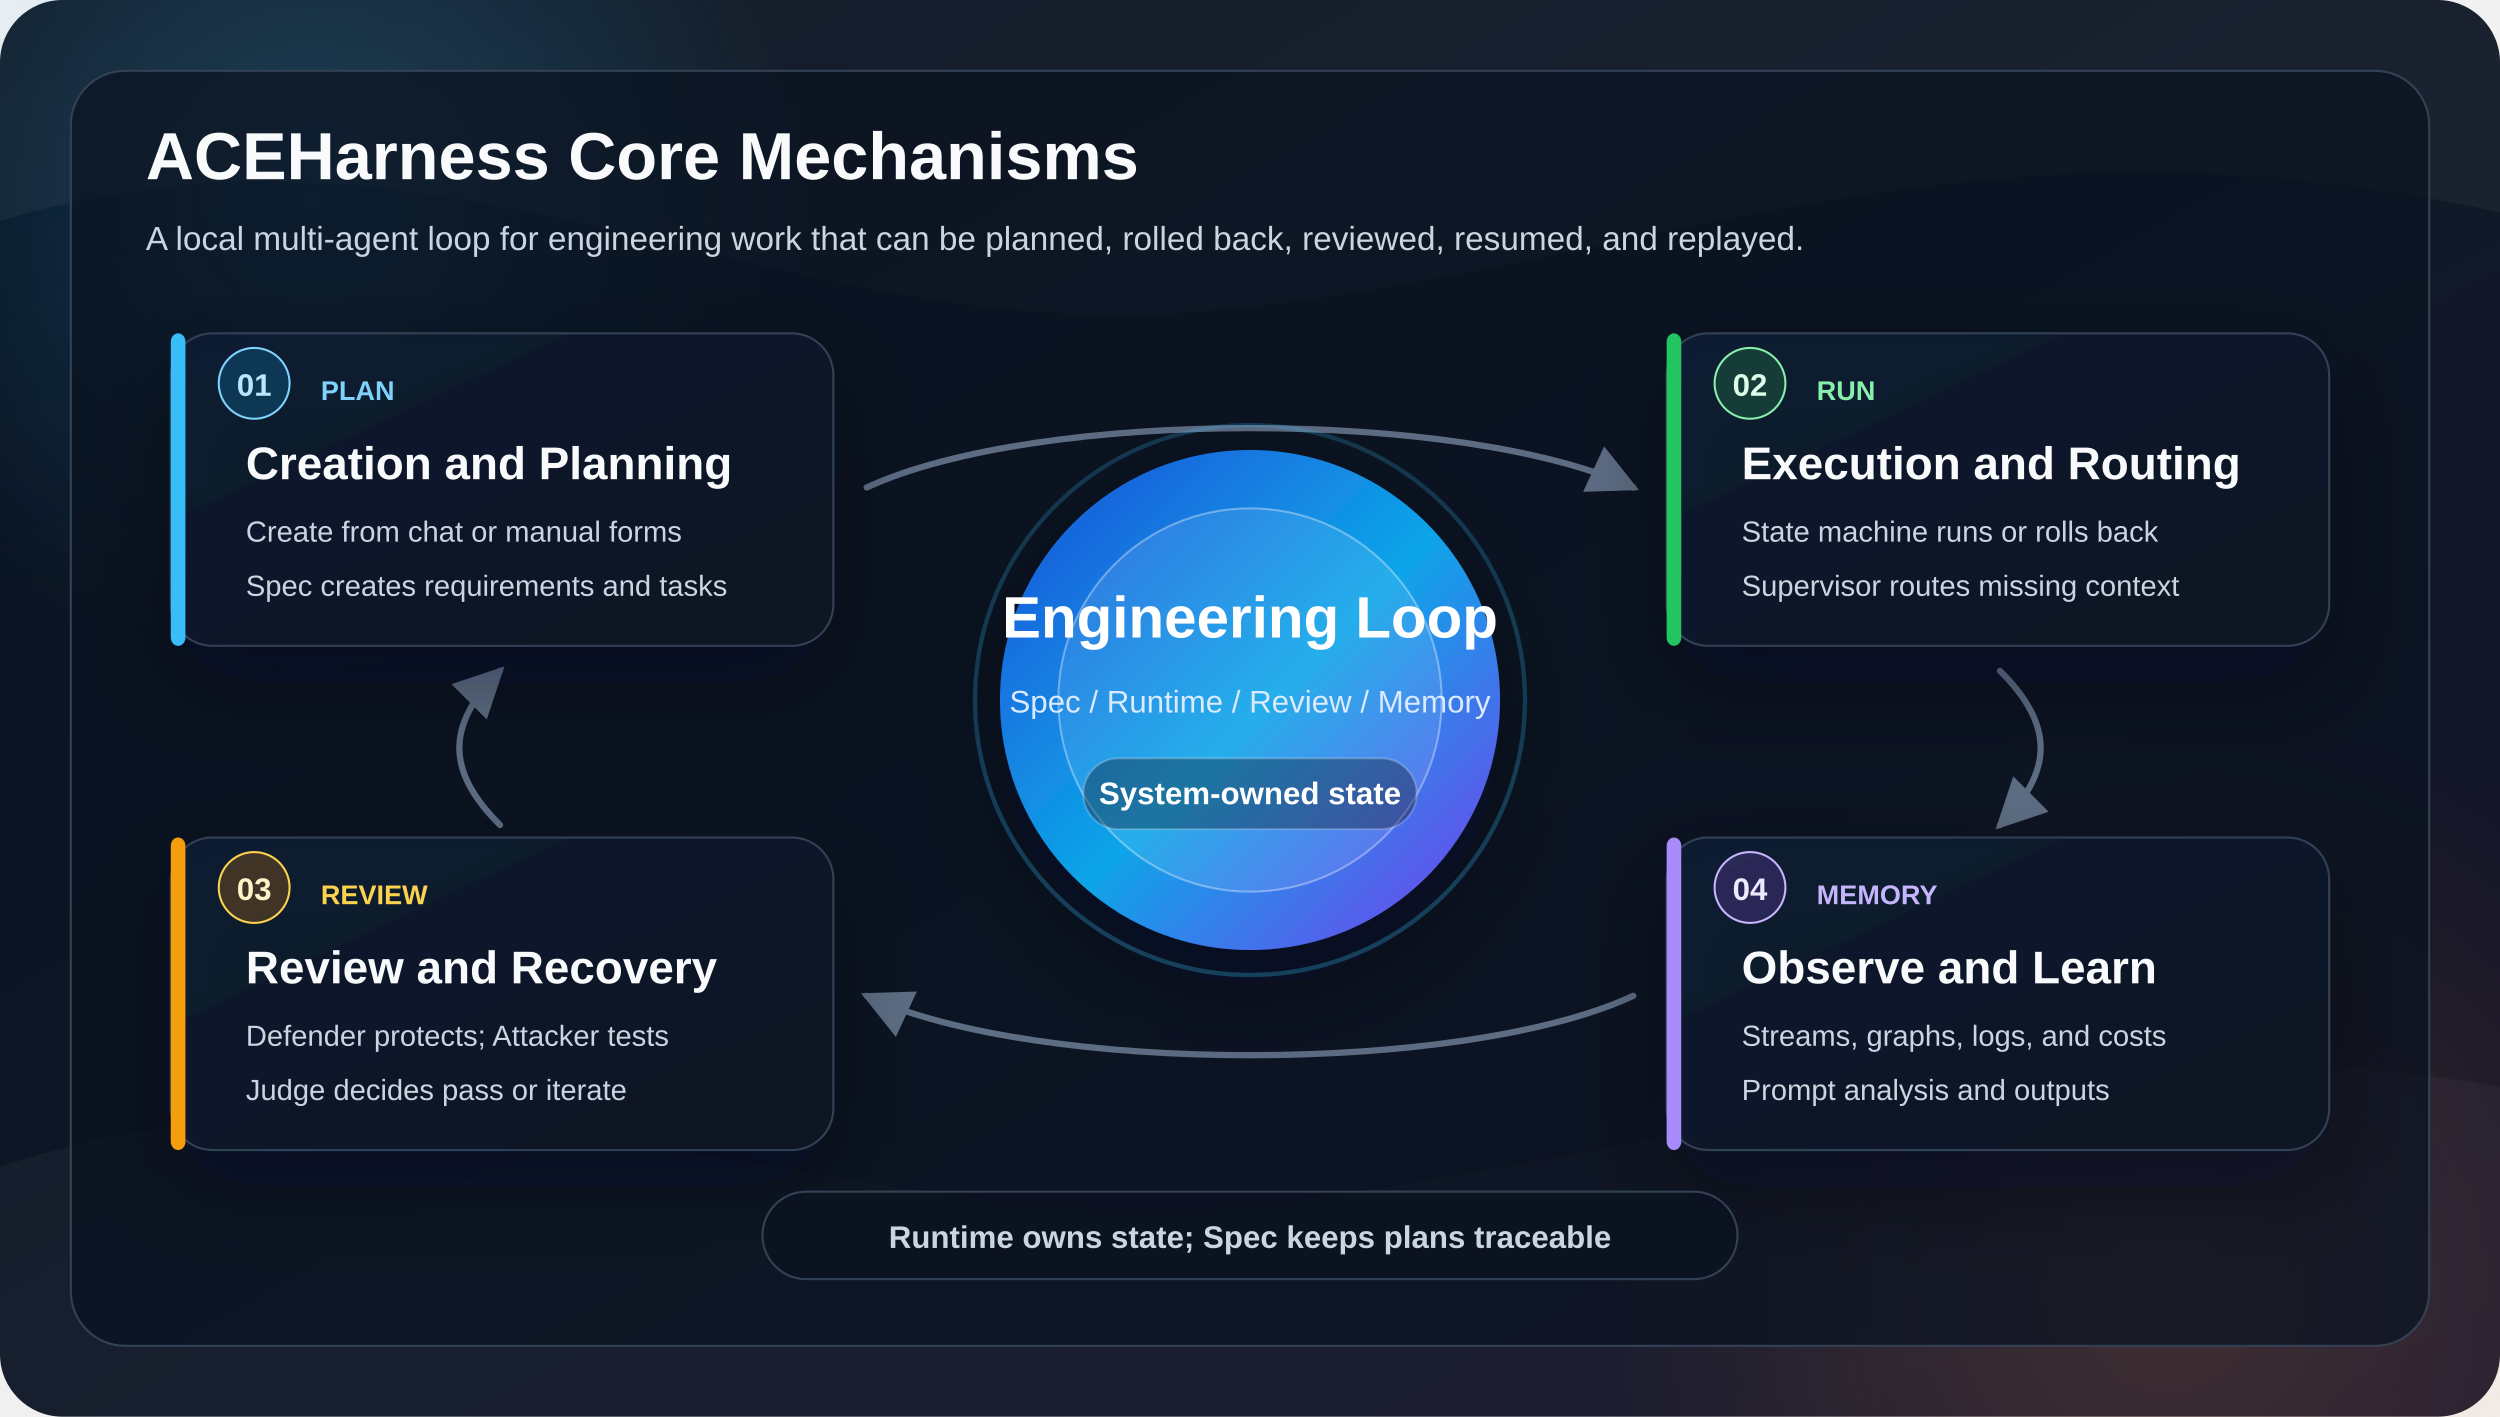
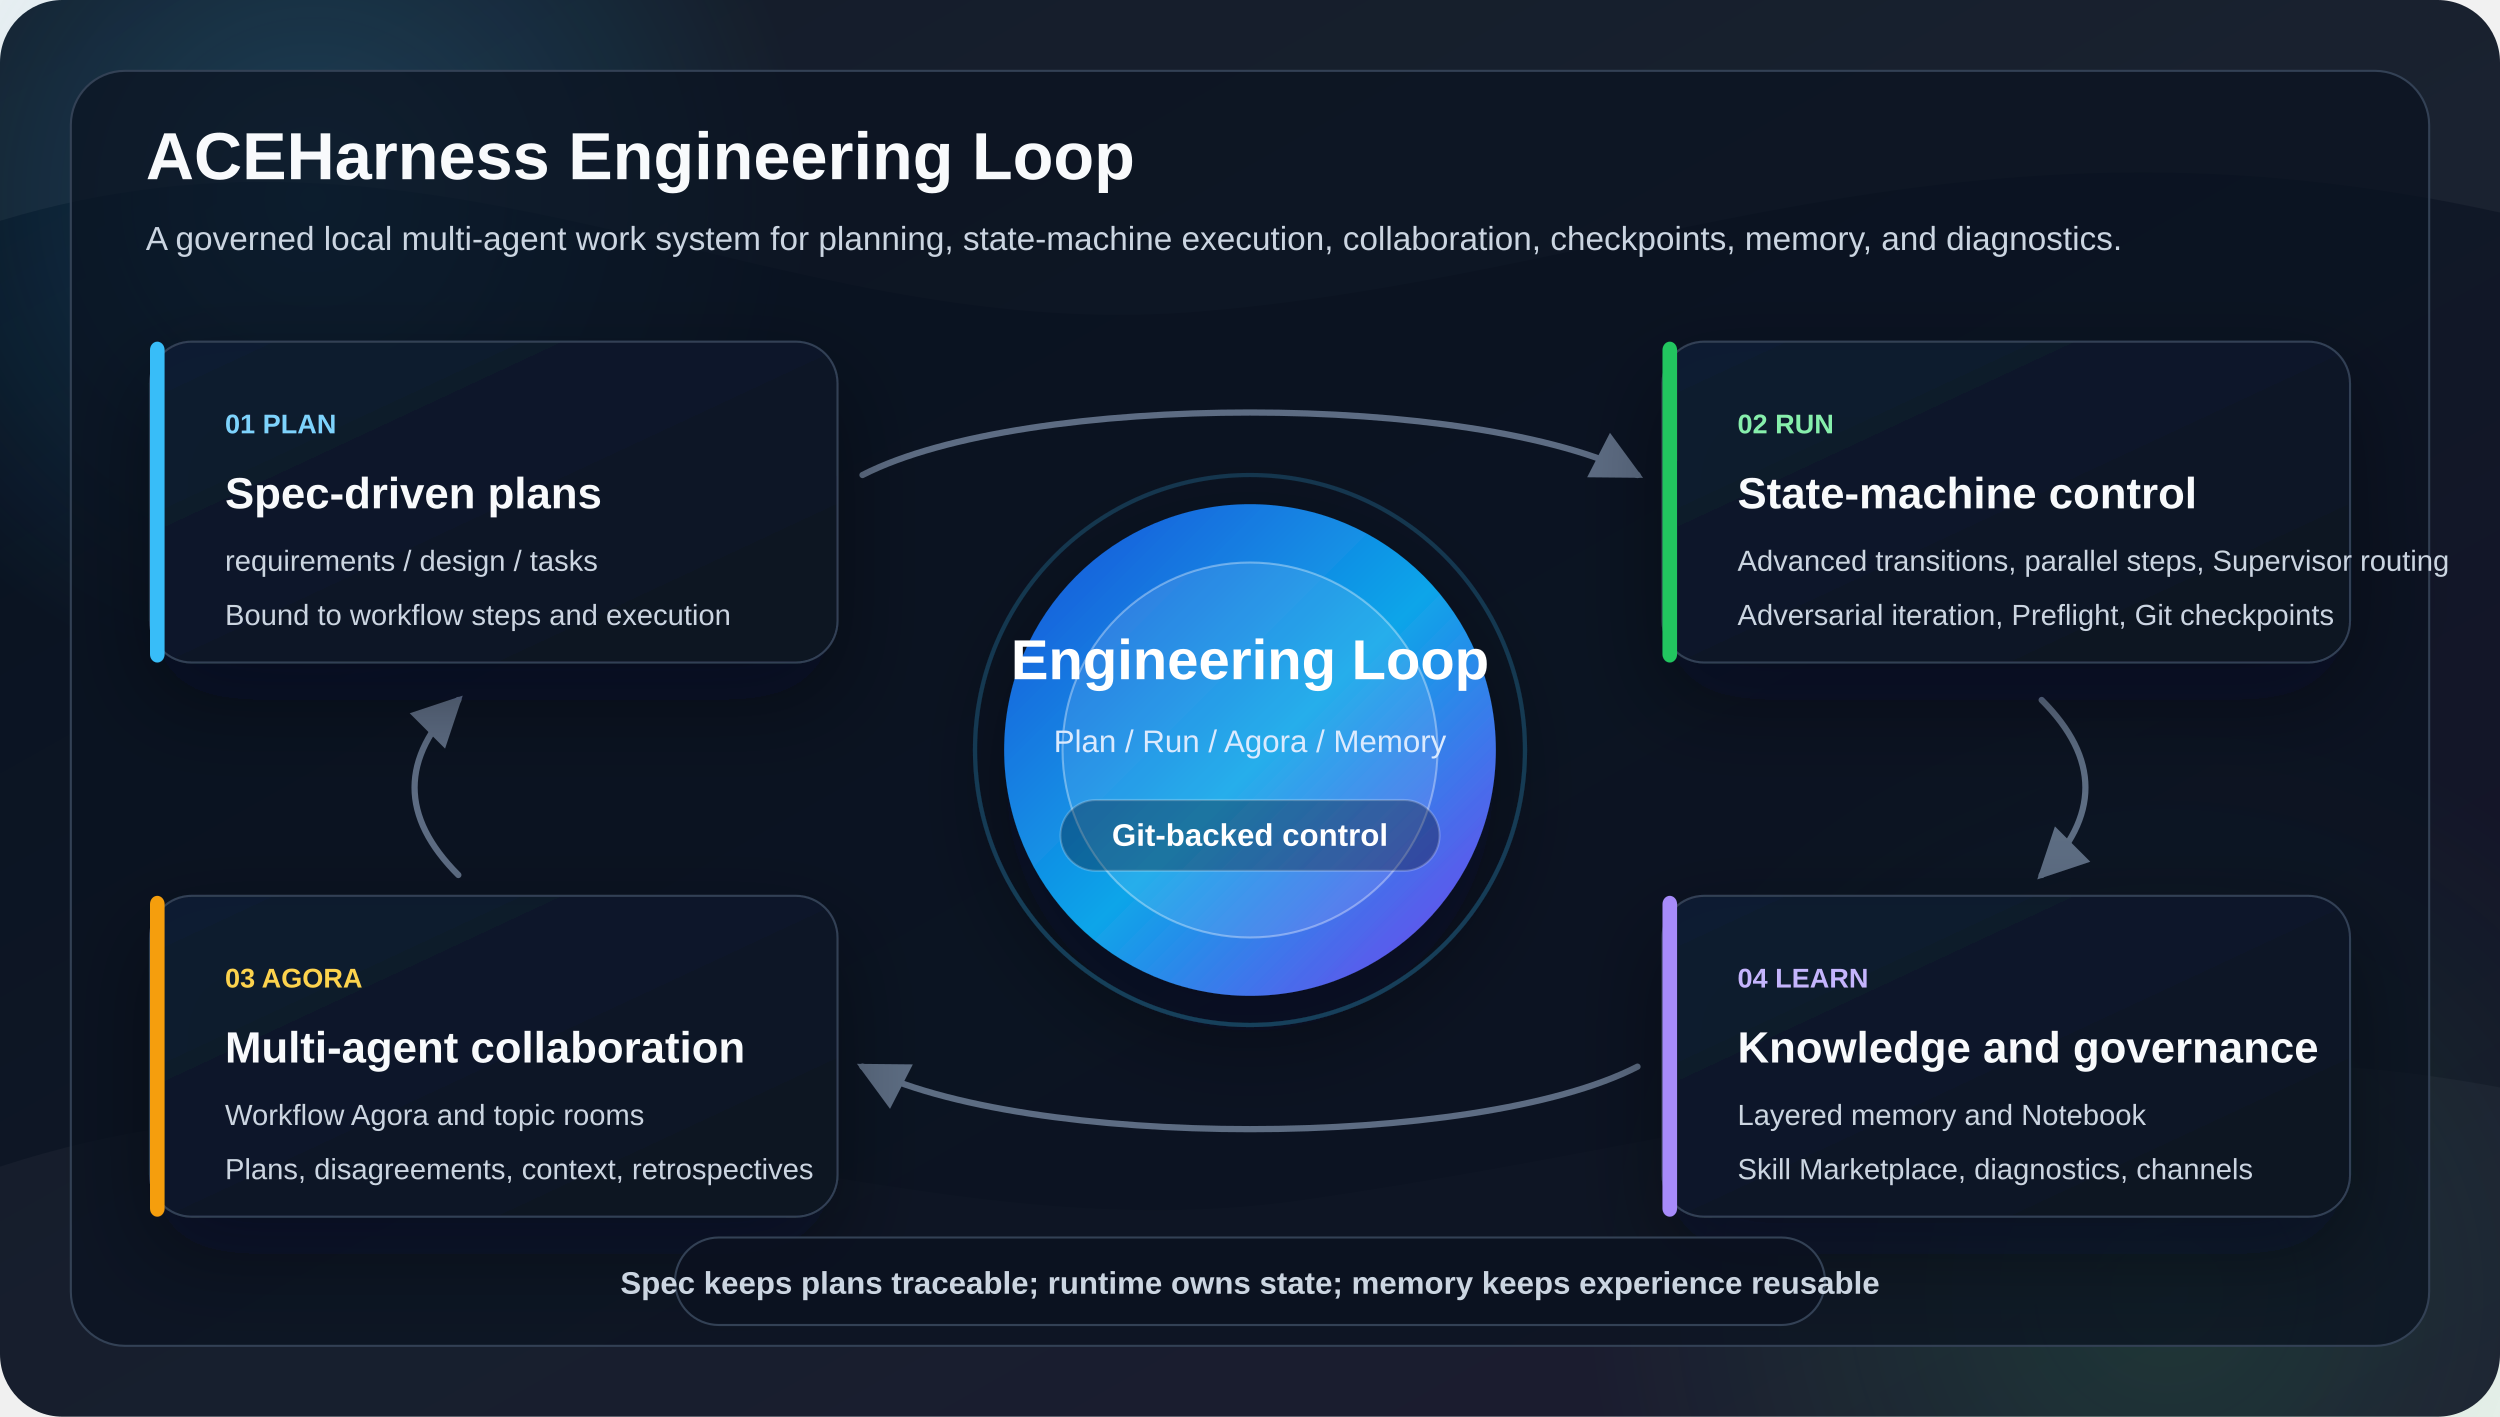
<svg xmlns="http://www.w3.org/2000/svg" width="1200" height="680" viewBox="0 0 1200 680" fill="none" role="img" aria-labelledby="title desc">
  <defs>
    <linearGradient id="bg" x1="0" y1="0" x2="1" y2="1">
      <stop offset="0%" stop-color="#07111F" />
      <stop offset="55%" stop-color="#101827" />
      <stop offset="100%" stop-color="#171329" />
    </linearGradient>
    <linearGradient id="panel" x1="0" y1="0" x2="1" y2="1">
      <stop offset="0%" stop-color="#111C31" stop-opacity="0.98" />
      <stop offset="100%" stop-color="#0B1220" stop-opacity="0.98" />
    </linearGradient>
    <linearGradient id="center" x1="0" y1="0" x2="1" y2="1">
      <stop offset="0%" stop-color="#1D4ED8" />
      <stop offset="52%" stop-color="#0EA5E9" />
      <stop offset="100%" stop-color="#7C3AED" />
    </linearGradient>
    <radialGradient id="glowBlue" cx="50%" cy="50%" r="50%">
      <stop offset="0%" stop-color="#38BDF8" stop-opacity="0.22" />
      <stop offset="100%" stop-color="#38BDF8" stop-opacity="0" />
    </radialGradient>
-     <radialGradient id="glowOrange" cx="50%" cy="50%" r="50%">
-       <stop offset="0%" stop-color="#FB923C" stop-opacity="0.16" />
-       <stop offset="100%" stop-color="#FB923C" stop-opacity="0" />
+     <radialGradient id="glowGreen" cx="50%" cy="50%" r="50%">
+       <stop offset="0%" stop-color="#22C55E" stop-opacity="0.16" />
+       <stop offset="100%" stop-color="#22C55E" stop-opacity="0" />
    </radialGradient>
    <filter id="shadow" x="-14%" y="-18%" width="128%" height="148%">
      <feDropShadow dx="0" dy="18" stdDeviation="22" flood-color="#020617" flood-opacity="0.38" />
    </filter>
    <marker id="loopArrow" markerWidth="10" markerHeight="10" refX="8" refY="5" orient="auto" markerUnits="strokeWidth">
      <path d="M1 1L9 5L1 9Z" fill="#64748B" />
    </marker>
    <style>
      .font { font-family: Arial, sans-serif; }
      .title { fill: #F8FAFC; font-size: 32px; font-weight: 800; }
      .subtitle { fill: #CBD5E1; font-size: 16px; }
-       .h { fill: #F8FAFC; font-size: 22px; font-weight: 800; }
+       .h { fill: #F8FAFC; font-size: 21px; font-weight: 800; }
      .p { fill: #CBD5E1; font-size: 14px; }
    </style>
  </defs>
  <rect width="1200" height="680" rx="30" fill="url(#bg)" />
  <circle cx="150" cy="95" r="240" fill="url(#glowBlue)" />
-   <circle cx="1040" cy="620" r="280" fill="url(#glowOrange)" />
+   <circle cx="1040" cy="620" r="280" fill="url(#glowGreen)" />
  <path d="M0 106C210 42 370 164 570 150C780 134 938 44 1200 102V0H0Z" fill="#FFFFFF" fill-opacity="0.045" />
  <path d="M0 560C226 486 420 606 626 576C858 542 1010 486 1200 522V680H0Z" fill="#FFFFFF" fill-opacity="0.035" />
  <rect x="34" y="34" width="1132" height="612" rx="26" fill="#0B1220" fill-opacity="0.72" stroke="#334155" />
  <g class="font">
-     <text x="70" y="86" class="title">ACEHarness Core Mechanisms</text>
-     <text x="70" y="120" class="subtitle">A local multi-agent loop for engineering work that can be planned, rolled back, reviewed, resumed, and replayed.</text>
+     <text x="70" y="86" class="title">ACEHarness Engineering Loop</text>
+     <text x="70" y="120" class="subtitle">A governed local multi-agent work system for planning, state-machine execution, collaboration, checkpoints, memory, and diagnostics.</text>
  </g>
-   <g transform="translate(0,-18)">
+   <g transform="translate(0,-10)">
    <g stroke="#64748B" stroke-width="3" stroke-linecap="round" stroke-linejoin="round" fill="none" opacity="0.92">
-       <path d="M416 252C498 214 702 214 784 252" marker-end="url(#loopArrow)" />
-       <path d="M960 340C986 366 986 388 960 414" marker-end="url(#loopArrow)" />
-       <path d="M784 496C702 534 498 534 416 496" marker-end="url(#loopArrow)" />
-       <path d="M240 414C214 388 214 366 240 340" marker-end="url(#loopArrow)" />
+       <path d="M414 238C492 198 708 198 786 238" marker-end="url(#loopArrow)" />
+       <path d="M980 346C1008 374 1008 402 980 430" marker-end="url(#loopArrow)" />
+       <path d="M786 522C708 562 492 562 414 522" marker-end="url(#loopArrow)" />
+       <path d="M220 430C192 402 192 374 220 346" marker-end="url(#loopArrow)" />
    </g>
    <g filter="url(#shadow)">
-       <circle cx="600" cy="354" r="120" fill="url(#center)" />
-       <circle cx="600" cy="354" r="92" fill="#FFFFFF" fill-opacity="0.10" stroke="#FFFFFF" stroke-opacity="0.35" />
-       <circle cx="600" cy="354" r="132" stroke="#38BDF8" stroke-opacity="0.20" stroke-width="2" />
-       <text x="600" y="324" text-anchor="middle" fill="#FFFFFF" class="font" font-size="28" font-weight="800">Engineering Loop</text>
-       <text x="600" y="360" text-anchor="middle" fill="#DBEAFE" class="font" font-size="15">Spec / Runtime / Review / Memory</text>
-       <rect x="520" y="382" width="160" height="34" rx="17" fill="#0B1220" fill-opacity="0.36" stroke="#FFFFFF" stroke-opacity="0.22" />
-       <text x="600" y="404" text-anchor="middle" fill="#FFFFFF" class="font" font-size="15" font-weight="800">System-owned state</text>
+       <circle cx="600" cy="370" r="118" fill="url(#center)" />
+       <circle cx="600" cy="370" r="90" fill="#FFFFFF" fill-opacity="0.10" stroke="#FFFFFF" stroke-opacity="0.35" />
+       <circle cx="600" cy="370" r="132" stroke="#38BDF8" stroke-opacity="0.20" stroke-width="2" />
+       <text x="600" y="336" text-anchor="middle" fill="#FFFFFF" class="font" font-size="27" font-weight="800">Engineering Loop</text>
+       <text x="600" y="371" text-anchor="middle" fill="#DBEAFE" class="font" font-size="15">Plan / Run / Agora / Memory</text>
+       <rect x="509" y="394" width="182" height="34" rx="17" fill="#0B1220" fill-opacity="0.36" stroke="#FFFFFF" stroke-opacity="0.22" />
+       <text x="600" y="416" text-anchor="middle" fill="#FFFFFF" class="font" font-size="15" font-weight="800">Git-backed control</text>
    </g>
    <g class="font" filter="url(#shadow)">
-       <rect x="82" y="178" width="318" height="150" rx="20" fill="url(#panel)" stroke="#334155" />
-       <rect x="82" y="178" width="7" height="150" rx="4" fill="#38BDF8" />
-       <circle cx="122" cy="202" r="17" fill="#0EA5E9" fill-opacity="0.20" stroke="#7DD3FC" />
-       <text x="122" y="208" text-anchor="middle" fill="#BAE6FD" font-size="15" font-weight="800">01</text>
-       <text x="154" y="210" fill="#7DD3FC" font-size="13" font-weight="800">PLAN</text>
-       <text x="118" y="248" class="h">Creation and Planning</text>
-       <text x="118" y="278" class="p">Create from chat or manual forms</text>
-       <text x="118" y="304" class="p">Spec creates requirements and tasks</text>
-       <rect x="800" y="178" width="318" height="150" rx="20" fill="url(#panel)" stroke="#334155" />
-       <rect x="800" y="178" width="7" height="150" rx="4" fill="#22C55E" />
-       <circle cx="840" cy="202" r="17" fill="#22C55E" fill-opacity="0.20" stroke="#86EFAC" />
-       <text x="840" y="208" text-anchor="middle" fill="#DCFCE7" font-size="15" font-weight="800">02</text>
-       <text x="872" y="210" fill="#86EFAC" font-size="13" font-weight="800">RUN</text>
-       <text x="836" y="248" class="h">Execution and Routing</text>
-       <text x="836" y="278" class="p">State machine runs or rolls back</text>
-       <text x="836" y="304" class="p">Supervisor routes missing context</text>
-       <rect x="82" y="420" width="318" height="150" rx="20" fill="url(#panel)" stroke="#334155" />
-       <rect x="82" y="420" width="7" height="150" rx="4" fill="#F59E0B" />
-       <circle cx="122" cy="444" r="17" fill="#F59E0B" fill-opacity="0.20" stroke="#FCD34D" />
-       <text x="122" y="450" text-anchor="middle" fill="#FEF3C7" font-size="15" font-weight="800">03</text>
-       <text x="154" y="452" fill="#FCD34D" font-size="13" font-weight="800">REVIEW</text>
-       <text x="118" y="490" class="h">Review and Recovery</text>
-       <text x="118" y="520" class="p">Defender protects; Attacker tests</text>
-       <text x="118" y="546" class="p">Judge decides pass or iterate</text>
-       <rect x="800" y="420" width="318" height="150" rx="20" fill="url(#panel)" stroke="#334155" />
-       <rect x="800" y="420" width="7" height="150" rx="4" fill="#A78BFA" />
-       <circle cx="840" cy="444" r="17" fill="#8B5CF6" fill-opacity="0.20" stroke="#C4B5FD" />
-       <text x="840" y="450" text-anchor="middle" fill="#EDE9FE" font-size="15" font-weight="800">04</text>
-       <text x="872" y="452" fill="#C4B5FD" font-size="13" font-weight="800">MEMORY</text>
-       <text x="836" y="490" class="h">Observe and Learn</text>
-       <text x="836" y="520" class="p">Streams, graphs, logs, and costs</text>
-       <text x="836" y="546" class="p">Prompt analysis and outputs</text>
+       <rect x="72" y="174" width="330" height="154" rx="20" fill="url(#panel)" stroke="#334155" />
+       <rect x="72" y="174" width="7" height="154" rx="4" fill="#38BDF8" />
+       <text x="108" y="218" fill="#7DD3FC" font-size="13" font-weight="800">01  PLAN</text>
+       <text x="108" y="254" class="h">Spec-driven plans</text>
+       <text x="108" y="284" class="p">requirements / design / tasks</text>
+       <text x="108" y="310" class="p">Bound to workflow steps and execution</text>
+       <rect x="798" y="174" width="330" height="154" rx="20" fill="url(#panel)" stroke="#334155" />
+       <rect x="798" y="174" width="7" height="154" rx="4" fill="#22C55E" />
+       <text x="834" y="218" fill="#86EFAC" font-size="13" font-weight="800">02  RUN</text>
+       <text x="834" y="254" class="h">State-machine control</text>
+       <text x="834" y="284" class="p">Advanced transitions, parallel steps, Supervisor routing</text>
+       <text x="834" y="310" class="p">Adversarial iteration, Preflight, Git checkpoints</text>
+       <rect x="72" y="440" width="330" height="154" rx="20" fill="url(#panel)" stroke="#334155" />
+       <rect x="72" y="440" width="7" height="154" rx="4" fill="#F59E0B" />
+       <text x="108" y="484" fill="#FCD34D" font-size="13" font-weight="800">03  AGORA</text>
+       <text x="108" y="520" class="h">Multi-agent collaboration</text>
+       <text x="108" y="550" class="p">Workflow Agora and topic rooms</text>
+       <text x="108" y="576" class="p">Plans, disagreements, context, retrospectives</text>
+       <rect x="798" y="440" width="330" height="154" rx="20" fill="url(#panel)" stroke="#334155" />
+       <rect x="798" y="440" width="7" height="154" rx="4" fill="#A78BFA" />
+       <text x="834" y="484" fill="#C4B5FD" font-size="13" font-weight="800">04  LEARN</text>
+       <text x="834" y="520" class="h">Knowledge and governance</text>
+       <text x="834" y="550" class="p">Layered memory and Notebook</text>
+       <text x="834" y="576" class="p">Skill Marketplace, diagnostics, channels</text>
    </g>
    <g class="font">
-       <rect x="366" y="590" width="468" height="42" rx="21" fill="#0B1220" fill-opacity="0.92" stroke="#334155" />
-       <text x="600" y="617" text-anchor="middle" fill="#CBD5E1" font-size="15" font-weight="800">Runtime owns state; Spec keeps plans traceable</text>
+       <rect x="324" y="604" width="552" height="42" rx="21" fill="#0B1220" fill-opacity="0.92" stroke="#334155" />
+       <text x="600" y="631" text-anchor="middle" fill="#CBD5E1" font-size="15" font-weight="800">Spec keeps plans traceable; runtime owns state; memory keeps experience reusable</text>
    </g>
  </g>
</svg>
